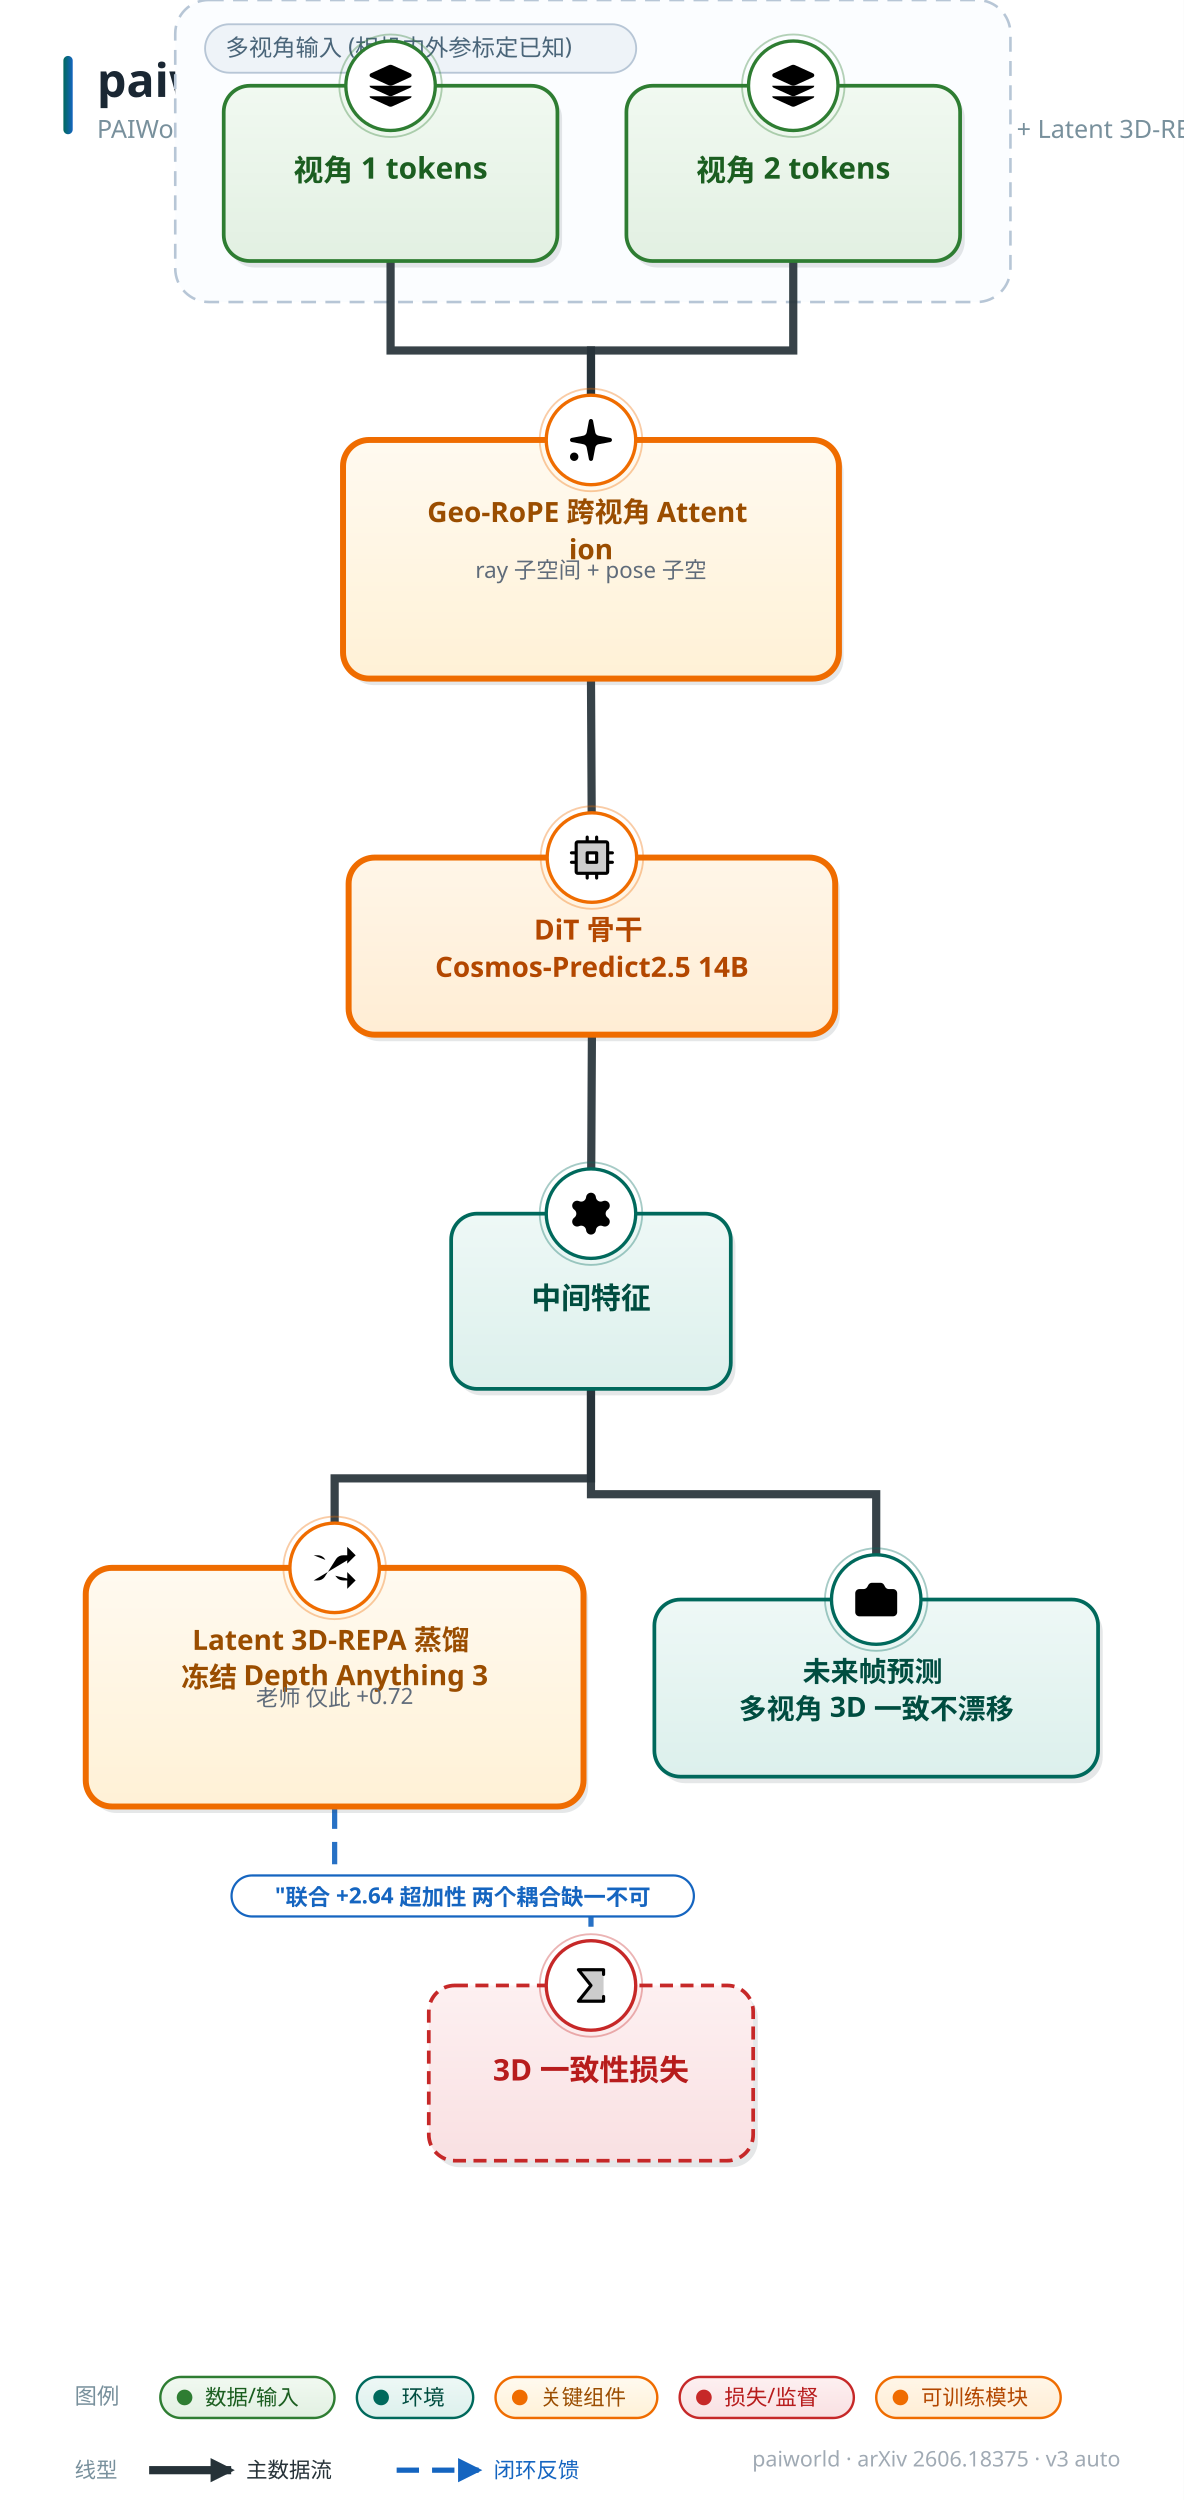
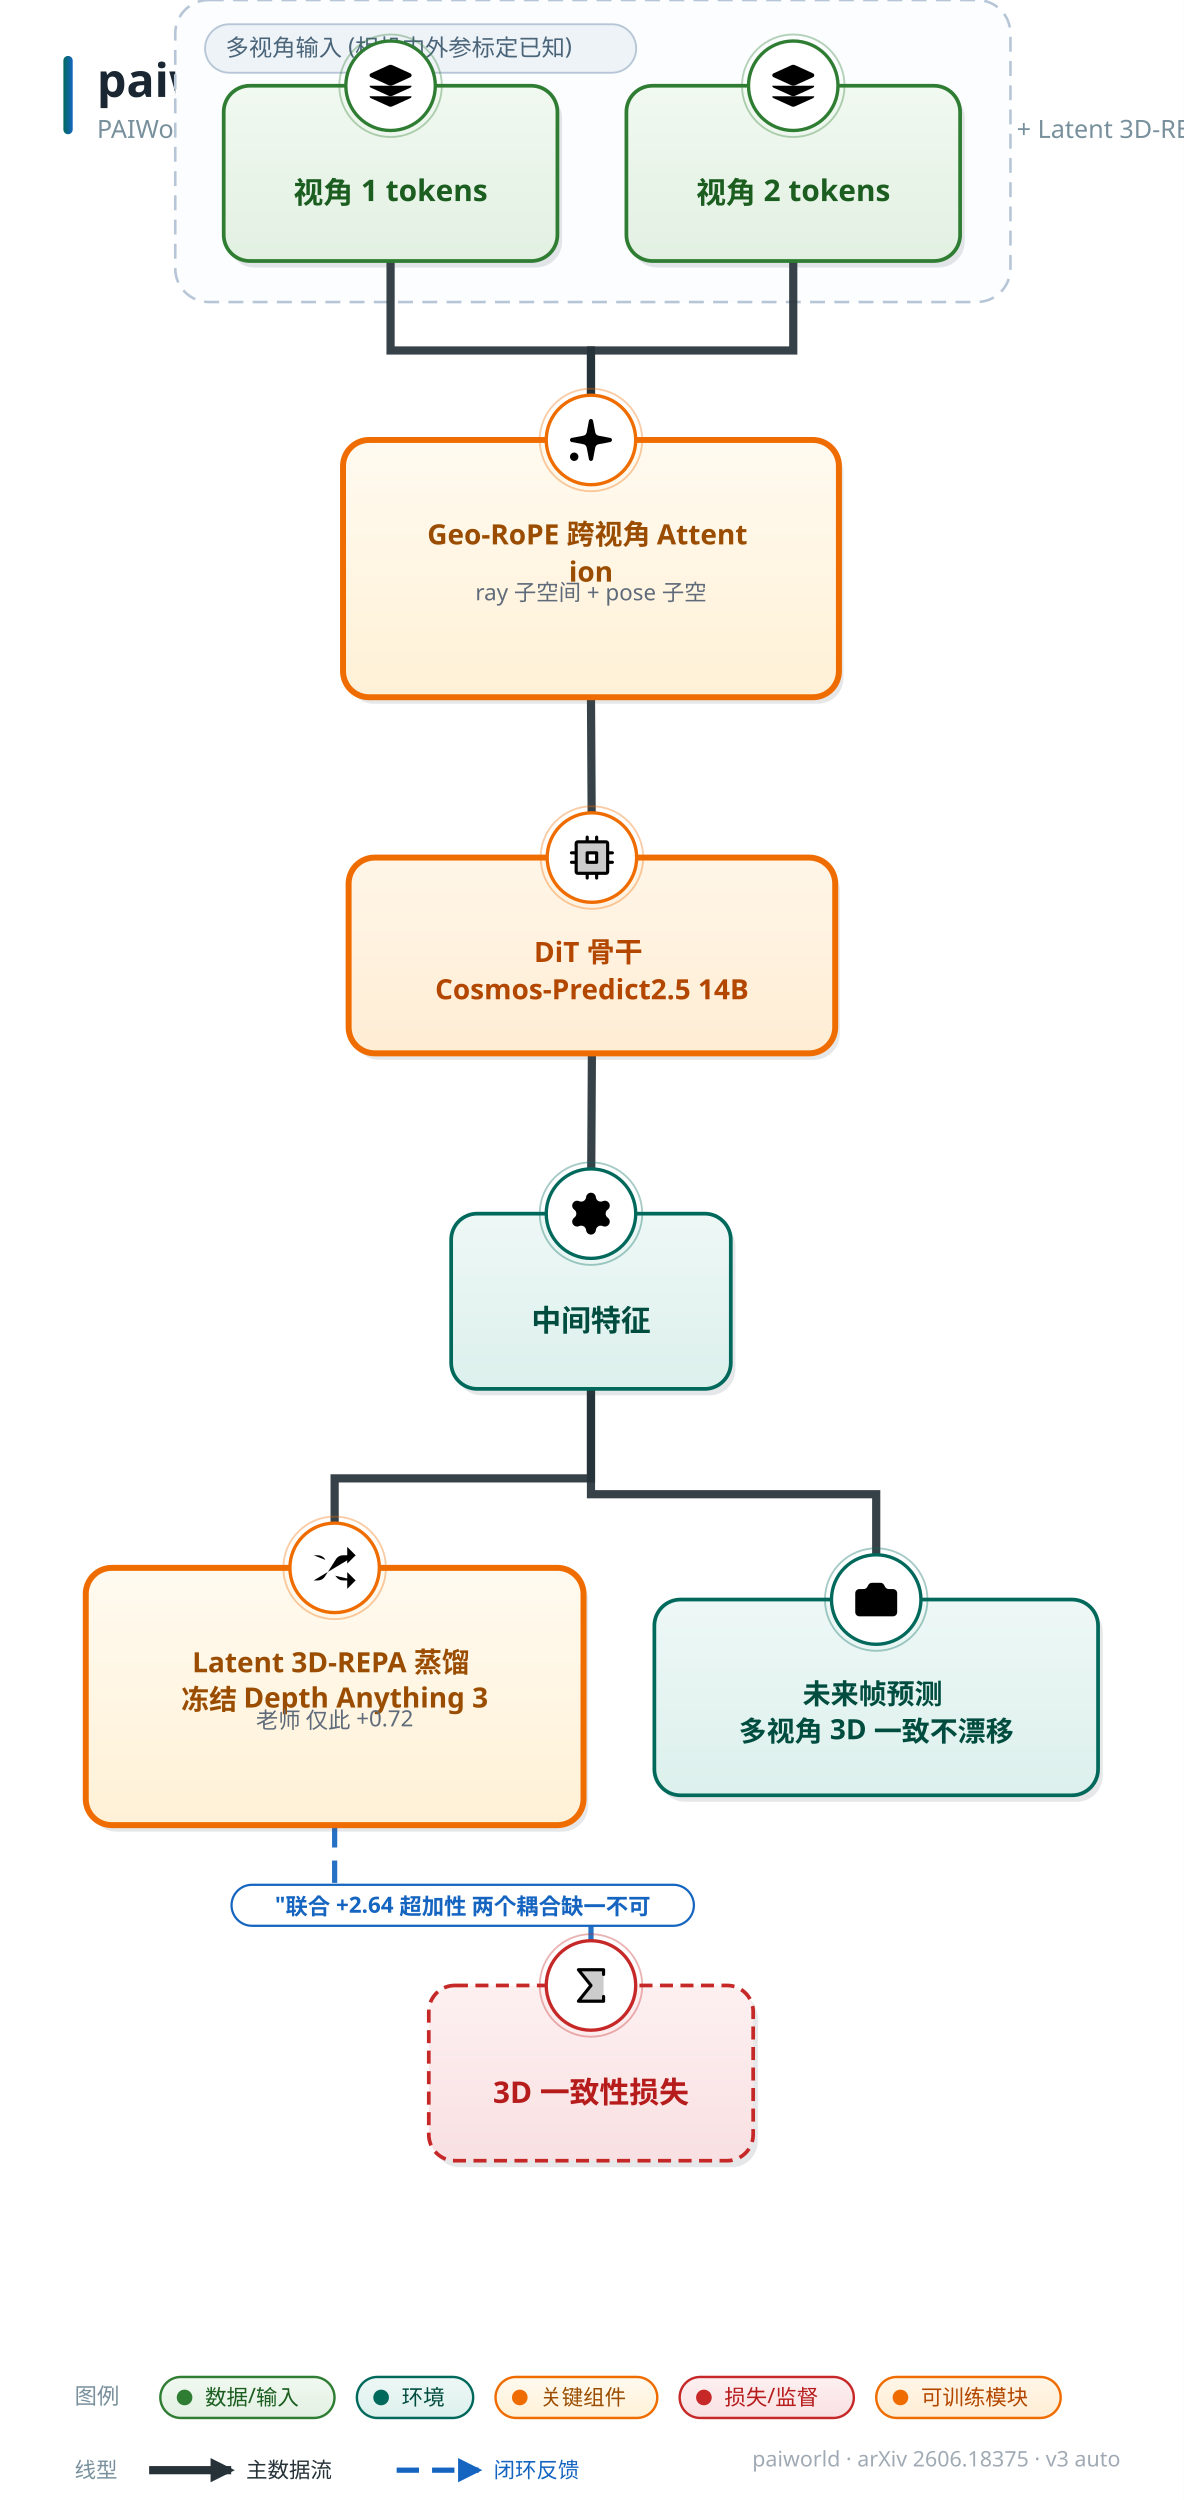
<svg xmlns="http://www.w3.org/2000/svg" width="635" height="1341" viewBox="0 0 635 1341" font-family="'PingFang SC','Hiragino Sans GB','Microsoft YaHei','Segoe UI',sans-serif">
  <style>text{font-family:'PingFang SC','Hiragino Sans GB','Microsoft YaHei','Segoe UI',sans-serif;} .lbl{font-weight:700;}</style>
  <defs>
    <linearGradient id="g-data" x1="0" y1="0" x2="0" y2="1">
      <stop offset="0" stop-color="#f1f9f1" />
      <stop offset="1" stop-color="#e2f0e2" />
    </linearGradient>
    <linearGradient id="g-frozen" x1="0" y1="0" x2="0" y2="1">
      <stop offset="0" stop-color="#f0f7fe" />
      <stop offset="1" stop-color="#dcecfb" />
    </linearGradient>
    <linearGradient id="g-train" x1="0" y1="0" x2="0" y2="1">
      <stop offset="0" stop-color="#fff6e8" />
      <stop offset="1" stop-color="#ffedd4" />
    </linearGradient>
    <linearGradient id="g-loss" x1="0" y1="0" x2="0" y2="1">
      <stop offset="0" stop-color="#fdf0f1" />
      <stop offset="1" stop-color="#f9e0e2" />
    </linearGradient>
    <linearGradient id="g-act" x1="0" y1="0" x2="0" y2="1">
      <stop offset="0" stop-color="#f8f1fb" />
      <stop offset="1" stop-color="#f0e4f7" />
    </linearGradient>
    <linearGradient id="g-loop" x1="0" y1="0" x2="0" y2="1">
      <stop offset="0" stop-color="#f2f5f7" />
      <stop offset="1" stop-color="#e6ebee" />
    </linearGradient>
    <linearGradient id="g-env" x1="0" y1="0" x2="0" y2="1">
      <stop offset="0" stop-color="#eef8f6" />
      <stop offset="1" stop-color="#dcf0ec" />
    </linearGradient>
    <linearGradient id="g-mem" x1="0" y1="0" x2="0" y2="1">
      <stop offset="0" stop-color="#fffef0" />
      <stop offset="1" stop-color="#fdf6d8" />
    </linearGradient>
    <linearGradient id="g-reward" x1="0" y1="0" x2="0" y2="1">
      <stop offset="0" stop-color="#fdf2f7" />
      <stop offset="1" stop-color="#f9e2ed" />
    </linearGradient>
    <linearGradient id="g-key" x1="0" y1="0" x2="0" y2="1">
      <stop offset="0" stop-color="#fffaf0" />
      <stop offset="1" stop-color="#fff1d6" />
    </linearGradient>
    <linearGradient id="g-title" x1="0" y1="0" x2="1" y2="0">
      <stop offset="0" stop-color="#00695c" />
      <stop offset="1" stop-color="#1565c0" />
    </linearGradient>
    <marker id="arr-main" viewBox="0 0 10 10" refX="8.5" refY="5" markerWidth="13" markerHeight="13" markerUnits="userSpaceOnUse" orient="auto-start-reverse">
      <path d="M0 0 L10 5 L0 10 z" fill="#546e7a" />
    </marker>
    <marker id="arr-thick" viewBox="0 0 10 10" refX="8.5" refY="5" markerWidth="13" markerHeight="13" markerUnits="userSpaceOnUse" orient="auto-start-reverse">
      <path d="M0 0 L10 5 L0 10 z" fill="#263238" />
    </marker>
    <marker id="arr-thin" viewBox="0 0 10 10" refX="8.5" refY="5" markerWidth="13" markerHeight="13" markerUnits="userSpaceOnUse" orient="auto-start-reverse">
      <path d="M0 0 L10 5 L0 10 z" fill="#9fb0bb" />
    </marker>
    <marker id="arr-fb" viewBox="0 0 10 10" refX="8.5" refY="5" markerWidth="13" markerHeight="13" markerUnits="userSpaceOnUse" orient="auto-start-reverse">
      <path d="M0 0 L10 5 L0 10 z" fill="#1565c0" />
    </marker>
    <marker id="arr-loss" viewBox="0 0 10 10" refX="8.5" refY="5" markerWidth="13" markerHeight="13" markerUnits="userSpaceOnUse" orient="auto-start-reverse">
      <path d="M0 0 L10 5 L0 10 z" fill="#c62828" />
    </marker>
  </defs>
  <rect width="635" height="1341" fill="#ffffff" />
  <rect x="34" y="30" width="5" height="42" rx="2.5" fill="url(#g-title)" />
  <text x="52" y="52" font-size="25" font-weight="800" fill="#1a2733">paiworld</text>
  <text x="52" y="74" font-size="13.5" fill="#78909c">PAIWorld 解决世界模型的多视角 3D 不一致问题——Geo-RoPE 几何旋转位置编码 + Latent 3D-REPA 3D 蒸馏，在 DiT backbone 上同</text>
  <text x="601" y="1323" font-size="11.5" fill="#a0aab4" text-anchor="end">paiworld · arXiv 2606.18375 · v3 auto</text>
  <rect x="94" y="0" width="448" height="162" rx="18" fill="#fbfdff" stroke="#b7c6d6" stroke-width="1.4" stroke-dasharray="8 5" />
  <rect x="110" y="13" width="231.25" height="26" rx="13" fill="#eef3f8" stroke="#b7c6d6" />
  <text x="121" y="30" font-size="12.5" fill="#4a6579">多视角输入 (相机内外参标定已知)</text>
  <path d="M 209.5 140.0 L 209.5 188.0 L 317.0 188.0 L 317.0 236.0" fill="none" stroke="#263238" stroke-width="4.4" marker-end="url(#arr-thick)" opacity="0.92" />
  <path d="M 425.5 140.0 L 425.5 188.0 L 317.0 188.0 L 317.0 236.0" fill="none" stroke="#263238" stroke-width="4.4" marker-end="url(#arr-thick)" opacity="0.92" />
-   <path d="M 317.0 364.0 L 317.5 460.0" fill="none" stroke="#263238" stroke-width="4.4" marker-end="url(#arr-thick)" opacity="0.92" />
-   <path d="M 317.5 555.0 L 317.0 651.0" fill="none" stroke="#263238" stroke-width="4.4" marker-end="url(#arr-thick)" opacity="0.92" />
+   <path d="M 317.0 374.0 L 317.5 460.0" fill="none" stroke="#263238" stroke-width="4.4" marker-end="url(#arr-thick)" opacity="0.92" />
+   <path d="M 317.5 565.0 L 317.0 651.0" fill="none" stroke="#263238" stroke-width="4.4" marker-end="url(#arr-thick)" opacity="0.92" />
  <path d="M 317.0 745.0 L 317.0 793.0 L 179.5 793.0 L 179.5 841.0" fill="none" stroke="#263238" stroke-width="4.4" marker-end="url(#arr-thick)" opacity="0.92" />
  <path d="M 317.0 745.0 L 317.0 801.5 L 470.0 801.5 L 470.0 858.0" fill="none" stroke="#263238" stroke-width="4.4" marker-end="url(#arr-thick)" opacity="0.92" />
-   <path d="M 179.5 969.0 L 179.5 1017.0 L 317.0 1017.0 L 317.0 1065.0" fill="none" stroke="#1565c0" stroke-width="2.8" stroke-dasharray="12 7" marker-end="url(#arr-fb)" opacity="0.92" />
+   <path d="M 179.5 979.0 L 179.5 1022.0 L 317.0 1022.0 L 317.0 1065.0" fill="none" stroke="#1565c0" stroke-width="2.8" stroke-dasharray="12 7" marker-end="url(#arr-fb)" opacity="0.92" />
  <rect x="122.5" y="49.5" width="179" height="94" rx="14" fill="#37474f" opacity="0.13" />
  <rect x="120" y="46" width="179" height="94" rx="14" fill="url(#g-data)" stroke="#2e7d32" stroke-width="2.0" />
  <circle cx="209.5" cy="46" r="24" fill="#ffffff" stroke="#2e7d32" stroke-width="1.8" />
  <circle cx="209.5" cy="46" r="27.5" fill="none" stroke="#2e7d32" stroke-width="1" opacity="0.35" />
  <g transform="translate(196.0,32.5) scale(1.125)">
    <path d="M12.83 2.18a2 2 0 0 0-1.66 0L2.6 6.08a1 1 0 0 0 0 1.83l8.58 3.91a2 2 0 0 0 1.66 0l8.58-3.9a1 1 0 0 0 0-1.83z" />
    <path d="M2 12a1 1 0 0 0 .58.91l8.6 3.91a2 2 0 0 0 1.65 0l8.58-3.9A1 1 0 0 0 22 12" />
    <path d="M2 17a1 1 0 0 0 .58.91l8.6 3.91a2 2 0 0 0 1.65 0l8.58-3.9A1 1 0 0 0 22 17" />
  </g>
-   <text x="209.5" y="97" font-size="16" class="lbl" fill="#1b5e20" text-anchor="middle">视角 1 tokens</text>
+   <text x="209.5" y="109" font-size="16" class="lbl" fill="#1b5e20" text-anchor="middle">视角 1 tokens</text>
  <rect x="338.5" y="49.5" width="179" height="94" rx="14" fill="#37474f" opacity="0.13" />
  <rect x="336" y="46" width="179" height="94" rx="14" fill="url(#g-data)" stroke="#2e7d32" stroke-width="2.0" />
  <circle cx="425.5" cy="46" r="24" fill="#ffffff" stroke="#2e7d32" stroke-width="1.8" />
  <circle cx="425.5" cy="46" r="27.5" fill="none" stroke="#2e7d32" stroke-width="1" opacity="0.35" />
  <g transform="translate(412.0,32.5) scale(1.125)">
    <path d="M12.83 2.18a2 2 0 0 0-1.66 0L2.6 6.08a1 1 0 0 0 0 1.83l8.58 3.91a2 2 0 0 0 1.66 0l8.58-3.9a1 1 0 0 0 0-1.83z" />
    <path d="M2 12a1 1 0 0 0 .58.91l8.6 3.91a2 2 0 0 0 1.65 0l8.58-3.9A1 1 0 0 0 22 12" />
    <path d="M2 17a1 1 0 0 0 .58.91l8.6 3.91a2 2 0 0 0 1.65 0l8.58-3.9A1 1 0 0 0 22 17" />
  </g>
-   <text x="425.5" y="97" font-size="16" class="lbl" fill="#1b5e20" text-anchor="middle">视角 2 tokens</text>
-   <rect x="186.5" y="239.5" width="266" height="128" rx="14" fill="#37474f" opacity="0.13" />
-   <rect x="184" y="236" width="266" height="128" rx="14" fill="url(#g-key)" stroke="#ef6c00" stroke-width="3.2" />
+   <text x="425.5" y="109" font-size="16" class="lbl" fill="#1b5e20" text-anchor="middle">视角 2 tokens</text>
+   <rect x="186.5" y="239.5" width="266" height="138" rx="14" fill="#37474f" opacity="0.13" />
+   <rect x="184" y="236" width="266" height="138" rx="14" fill="url(#g-key)" stroke="#ef6c00" stroke-width="3.2" />
  <circle cx="317.0" cy="236" r="24" fill="#ffffff" stroke="#ef6c00" stroke-width="1.8" />
  <circle cx="317.0" cy="236" r="27.5" fill="none" stroke="#ef6c00" stroke-width="1" opacity="0.35" />
  <g transform="translate(303.5,222.5) scale(1.125)">
    <path d="M11.017 2.814a1 1 0 0 1 1.966 0l1.051 5.558a2 2 0 0 0 1.594 1.594l5.558 1.051a1 1 0 0 1 0 1.966l-5.558 1.051a2 2 0 0 0-1.594 1.594l-1.051 5.558a1 1 0 0 1-1.966 0l-1.051-5.558a2 2 0 0 0-1.594-1.594l-5.558-1.051a1 1 0 0 1 0-1.966l5.558-1.051a2 2 0 0 0 1.594-1.594z" />
    <path d="M20 2v4" />
    <path d="M22 4h-4" />
    <circle cx="4" cy="20" r="2" />
  </g>
-   <text x="317.0" y="280" font-size="15" class="lbl" fill="#9a4d00" text-anchor="middle">
+   <text x="317.0" y="292" font-size="15" class="lbl" fill="#9a4d00" text-anchor="middle">
    <tspan x="317.0" dy="0">Geo-RoPE 跨视角 Attent</tspan>
    <tspan x="317.0" dy="20">ion</tspan>
  </text>
-   <text x="317.0" y="310" font-size="12" fill="#5f6b7a" text-anchor="middle">ray 子空间 + pose 子空</text>
-   <rect x="189.5" y="463.5" width="261" height="95" rx="14" fill="#37474f" opacity="0.13" />
-   <rect x="187" y="460" width="261" height="95" rx="14" fill="url(#g-train)" stroke="#ef6c00" stroke-width="3.2" />
+   <text x="317.0" y="322" font-size="12" fill="#5f6b7a" text-anchor="middle">ray 子空间 + pose 子空</text>
+   <rect x="189.5" y="463.5" width="261" height="105" rx="14" fill="#37474f" opacity="0.13" />
+   <rect x="187" y="460" width="261" height="105" rx="14" fill="url(#g-train)" stroke="#ef6c00" stroke-width="3.2" />
  <circle cx="317.5" cy="460" r="24" fill="#ffffff" stroke="#ef6c00" stroke-width="1.8" />
  <circle cx="317.5" cy="460" r="27.5" fill="none" stroke="#ef6c00" stroke-width="1" opacity="0.35" />
  <g transform="translate(304.0,446.5) scale(0.1055)">
    <path d="M200,48H56a8,8,0,0,0-8,8V200a8,8,0,0,0,8,8H200a8,8,0,0,0,8-8V56A8,8,0,0,0,200,48ZM152,152H104V104h48Z" opacity="0.2" />
    <path d="M152,96H104a8,8,0,0,0-8,8v48a8,8,0,0,0,8,8h48a8,8,0,0,0,8-8V104A8,8,0,0,0,152,96Zm-8,48H112V112h32Zm88,0H216V112h16a8,8,0,0,0,0-16H216V56a16,16,0,0,0-16-16H160V24a8,8,0,0,0-16,0V40H112V24a8,8,0,0,0-16,0V40H56A16,16,0,0,0,40,56V96H24a8,8,0,0,0,0,16H40v32H24a8,8,0,0,0,0,16H40v40a16,16,0,0,0,16,16H96v16a8,8,0,0,0,16,0V216h32v16a8,8,0,0,0,16,0V216h40a16,16,0,0,0,16-16V160h16a8,8,0,0,0,0-16Zm-32,56H56V56H200v95.87s0,.09,0,.13,0,.09,0,.13V200Z" />
  </g>
-   <text x="317.5" y="504" font-size="15" class="lbl" fill="#b34700" text-anchor="middle">
+   <text x="317.5" y="516" font-size="15" class="lbl" fill="#b34700" text-anchor="middle">
    <tspan x="317.5" dy="0">DiT 骨干</tspan>
    <tspan x="317.5" dy="20">Cosmos-Predict2.5 14B</tspan>
  </text>
  <rect x="244.5" y="654.5" width="150" height="94" rx="14" fill="#37474f" opacity="0.13" />
  <rect x="242" y="651" width="150" height="94" rx="14" fill="url(#g-env)" stroke="#00695c" stroke-width="2.0" />
  <circle cx="317.0" cy="651" r="24" fill="#ffffff" stroke="#00695c" stroke-width="1.8" />
  <circle cx="317.0" cy="651" r="27.5" fill="none" stroke="#00695c" stroke-width="1" opacity="0.35" />
  <g transform="translate(303.5,637.5) scale(1.125)">
    <path d="M9.671 4.136a2.34 2.34 0 0 1 4.659 0 2.34 2.34 0 0 0 3.319 1.915 2.34 2.34 0 0 1 2.33 4.033 2.34 2.34 0 0 0 0 3.831 2.34 2.34 0 0 1-2.33 4.033 2.34 2.34 0 0 0-3.319 1.915 2.34 2.34 0 0 1-4.659 0 2.34 2.34 0 0 0-3.32-1.915 2.34 2.34 0 0 1-2.33-4.033 2.34 2.34 0 0 0 0-3.831A2.34 2.34 0 0 1 6.35 6.051a2.34 2.34 0 0 0 3.319-1.915" />
    <circle cx="12" cy="12" r="3" />
  </g>
-   <text x="317.0" y="702" font-size="16" class="lbl" fill="#004d40" text-anchor="middle">中间特征</text>
-   <rect x="48.5" y="844.5" width="267" height="128" rx="14" fill="#37474f" opacity="0.13" />
-   <rect x="46" y="841" width="267" height="128" rx="14" fill="url(#g-key)" stroke="#ef6c00" stroke-width="3.2" />
+   <text x="317.0" y="714" font-size="16" class="lbl" fill="#004d40" text-anchor="middle">中间特征</text>
+   <rect x="48.5" y="844.5" width="267" height="138" rx="14" fill="#37474f" opacity="0.13" />
+   <rect x="46" y="841" width="267" height="138" rx="14" fill="url(#g-key)" stroke="#ef6c00" stroke-width="3.2" />
  <circle cx="179.5" cy="841" r="24" fill="#ffffff" stroke="#ef6c00" stroke-width="1.8" />
  <circle cx="179.5" cy="841" r="27.5" fill="none" stroke="#ef6c00" stroke-width="1" opacity="0.35" />
  <g transform="translate(166.0,827.5) scale(1.125)">
    <path d="m18 14 4 4-4 4" />
    <path d="m18 2 4 4-4 4" />
    <path d="M2 18h1.973a4 4 0 0 0 3.3-1.7l5.454-8.6a4 4 0 0 1 3.3-1.7H22" />
    <path d="M2 6h1.972a4 4 0 0 1 3.6 2.2" />
    <path d="M22 18h-6.041a4 4 0 0 1-3.3-1.8l-.359-.45" />
  </g>
-   <text x="179.5" y="885" font-size="15" class="lbl" fill="#9a4d00" text-anchor="middle">
+   <text x="179.5" y="897" font-size="15" class="lbl" fill="#9a4d00" text-anchor="middle">
    <tspan x="179.5" dy="0">Latent 3D-REPA 蒸馏</tspan>
    <tspan x="179.5" dy="20">冻结 Depth Anything 3 </tspan>
  </text>
-   <text x="179.5" y="915" font-size="12" fill="#5f6b7a" text-anchor="middle">老师 仅此 +0.72</text>
-   <rect x="353.5" y="861.5" width="238" height="95" rx="14" fill="#37474f" opacity="0.13" />
-   <rect x="351" y="858" width="238" height="95" rx="14" fill="url(#g-env)" stroke="#00695c" stroke-width="2.0" />
+   <text x="179.5" y="927" font-size="12" fill="#5f6b7a" text-anchor="middle">老师 仅此 +0.72</text>
+   <rect x="353.5" y="861.5" width="238" height="105" rx="14" fill="#37474f" opacity="0.13" />
+   <rect x="351" y="858" width="238" height="105" rx="14" fill="url(#g-env)" stroke="#00695c" stroke-width="2.0" />
  <circle cx="470.0" cy="858" r="24" fill="#ffffff" stroke="#00695c" stroke-width="1.8" />
  <circle cx="470.0" cy="858" r="27.5" fill="none" stroke="#00695c" stroke-width="1" opacity="0.35" />
  <g transform="translate(456.5,844.5) scale(1.125)">
    <path d="M13.997 4a2 2 0 0 1 1.76 1.05l.486.9A2 2 0 0 0 18.003 7H20a2 2 0 0 1 2 2v9a2 2 0 0 1-2 2H4a2 2 0 0 1-2-2V9a2 2 0 0 1 2-2h1.997a2 2 0 0 0 1.759-1.048l.489-.904A2 2 0 0 1 10.004 4z" />
    <circle cx="12" cy="13" r="3" />
  </g>
-   <text x="470.0" y="902" font-size="15" class="lbl" fill="#004d40" text-anchor="middle">
+   <text x="470.0" y="914" font-size="15" class="lbl" fill="#004d40" text-anchor="middle">
    <tspan x="470.0" dy="0">未来帧预测</tspan>
    <tspan x="470.0" dy="20">多视角 3D 一致不漂移</tspan>
  </text>
  <rect x="232.5" y="1068.5" width="174" height="94" rx="14" fill="#37474f" opacity="0.13" />
  <rect x="230" y="1065" width="174" height="94" rx="14" fill="url(#g-loss)" stroke="#c62828" stroke-width="2.0" stroke-dasharray="7 4" />
  <circle cx="317.0" cy="1065" r="24" fill="#ffffff" stroke="#c62828" stroke-width="1.8" />
  <circle cx="317.0" cy="1065" r="27.5" fill="none" stroke="#c62828" stroke-width="1" opacity="0.35" />
  <g transform="translate(303.5,1051.5) scale(0.1055)">
    <path d="M192,48V208H64l64-80L64,48Z" opacity="0.2" />
    <path d="M184,72V56H80.65l53.6,67a8,8,0,0,1,0,10l-53.6,67H184V184a8,8,0,0,1,16,0v24a8,8,0,0,1-8,8H64a8,8,0,0,1-6.25-13l60-75-60-75A8,8,0,0,1,64,40H192a8,8,0,0,1,8,8V72a8,8,0,0,1-16,0Z" />
  </g>
-   <text x="317.0" y="1116" font-size="16" class="lbl" fill="#b71c1c" text-anchor="middle">3D 一致性损失</text>
-   <g transform="translate(248.2,1017.0)">
+   <text x="317.0" y="1128" font-size="16" class="lbl" fill="#b71c1c" text-anchor="middle">3D 一致性损失</text>
+   <g transform="translate(248.2,1022.0)">
    <rect x="-124.0" y="-11" width="248.0" height="22" rx="11" fill="#ffffff" stroke="#1565c0" stroke-width="1.2" />
    <text y="4" font-size="12" fill="#1565c0" font-weight="600" text-anchor="middle">"联合 +2.64 超加性 两个耦合缺一不可</text>
  </g>
  <text x="40" y="1289.5" font-size="12" fill="#78909c">图例</text>
  <g>
    <rect x="86" y="1275" width="93.43" height="22" rx="11" fill="url(#g-data)" stroke="#2e7d32" stroke-width="1.3" />
    <circle cx="99" cy="1286" r="4.2" fill="#2e7d32" />
    <text x="110" y="1290" font-size="11.5" fill="#1b5e20">数据/输入</text>
  </g>
  <g>
    <rect x="191.43" y="1275" width="62.38" height="22" rx="11" fill="url(#g-env)" stroke="#00695c" stroke-width="1.3" />
    <circle cx="204.43" cy="1286" r="4.2" fill="#00695c" />
    <text x="215.43" y="1290" font-size="11.5" fill="#004d40">环境</text>
  </g>
  <g>
    <rect x="265.81" y="1275" width="86.76" height="22" rx="11" fill="url(#g-key)" stroke="#ef6c00" stroke-width="1.3" />
    <circle cx="278.81" cy="1286" r="4.2" fill="#ef6c00" />
    <text x="289.81" y="1290" font-size="11.5" fill="#9a4d00">关键组件</text>
  </g>
  <g>
    <rect x="364.57" y="1275" width="93.43" height="22" rx="11" fill="url(#g-loss)" stroke="#c62828" stroke-width="1.3" />
    <circle cx="377.57" cy="1286" r="4.2" fill="#c62828" />
    <text x="388.57" y="1290" font-size="11.5" fill="#b71c1c">损失/监督</text>
  </g>
  <g>
    <rect x="470.0" y="1275" width="98.95" height="22" rx="11" fill="url(#g-train)" stroke="#ef6c00" stroke-width="1.3" />
    <circle cx="483.0" cy="1286" r="4.2" fill="#ef6c00" />
    <text x="494.0" y="1290" font-size="11.5" fill="#b34700">可训练模块</text>
  </g>
  <text x="40" y="1329" font-size="11.5" fill="#78909c">线型</text>
  <g>
    <path d="M 80 1325 h 44" stroke="#263238" stroke-width="4.4" marker-end="url(#arr-thick)" />
    <text x="132" y="1329" font-size="11.5" fill="#263238">主数据流</text>
  </g>
  <g>
    <path d="M 212.76 1325 h 44" stroke="#1565c0" stroke-width="2.8" stroke-dasharray="12 7" marker-end="url(#arr-fb)" />
    <text x="264.76" y="1329" font-size="11.5" fill="#1565c0">闭环反馈</text>
  </g>
</svg>
